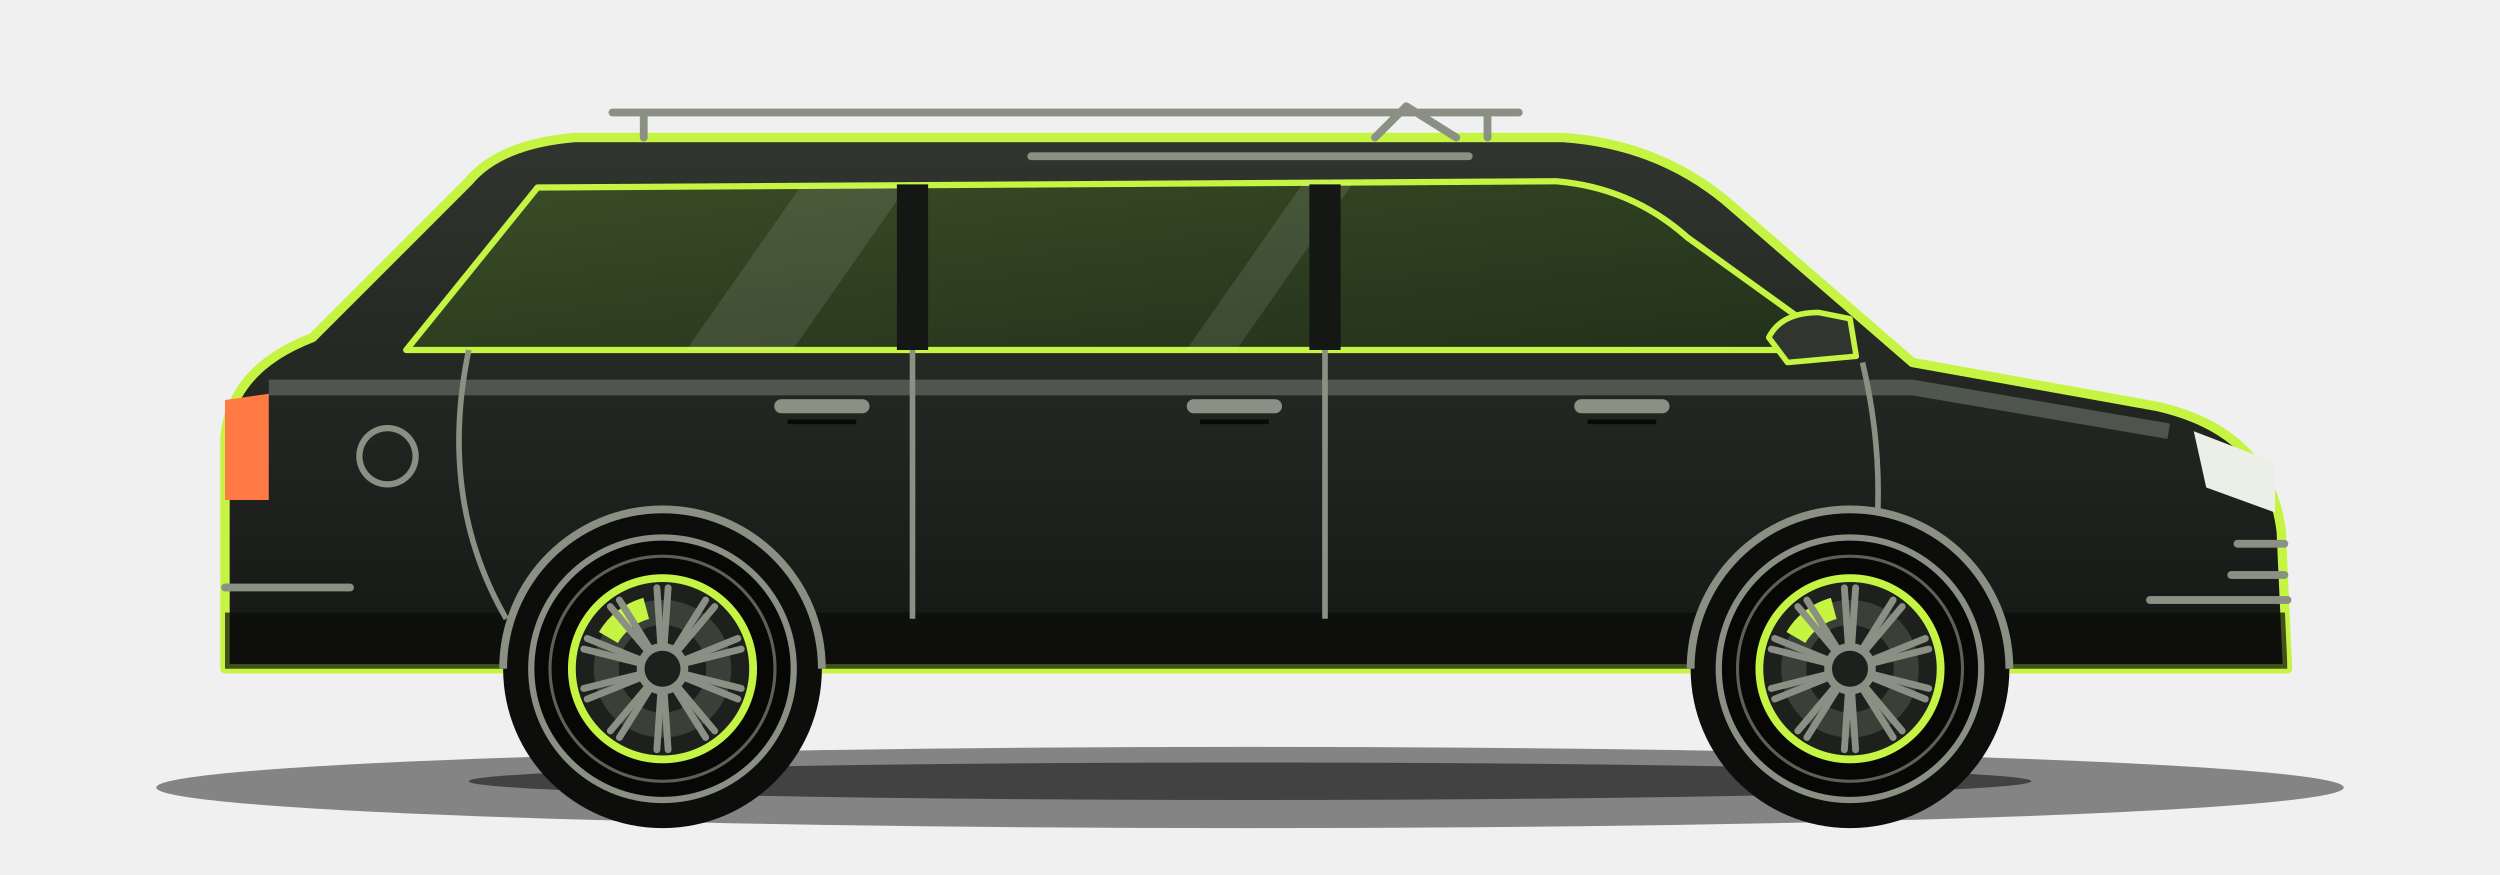
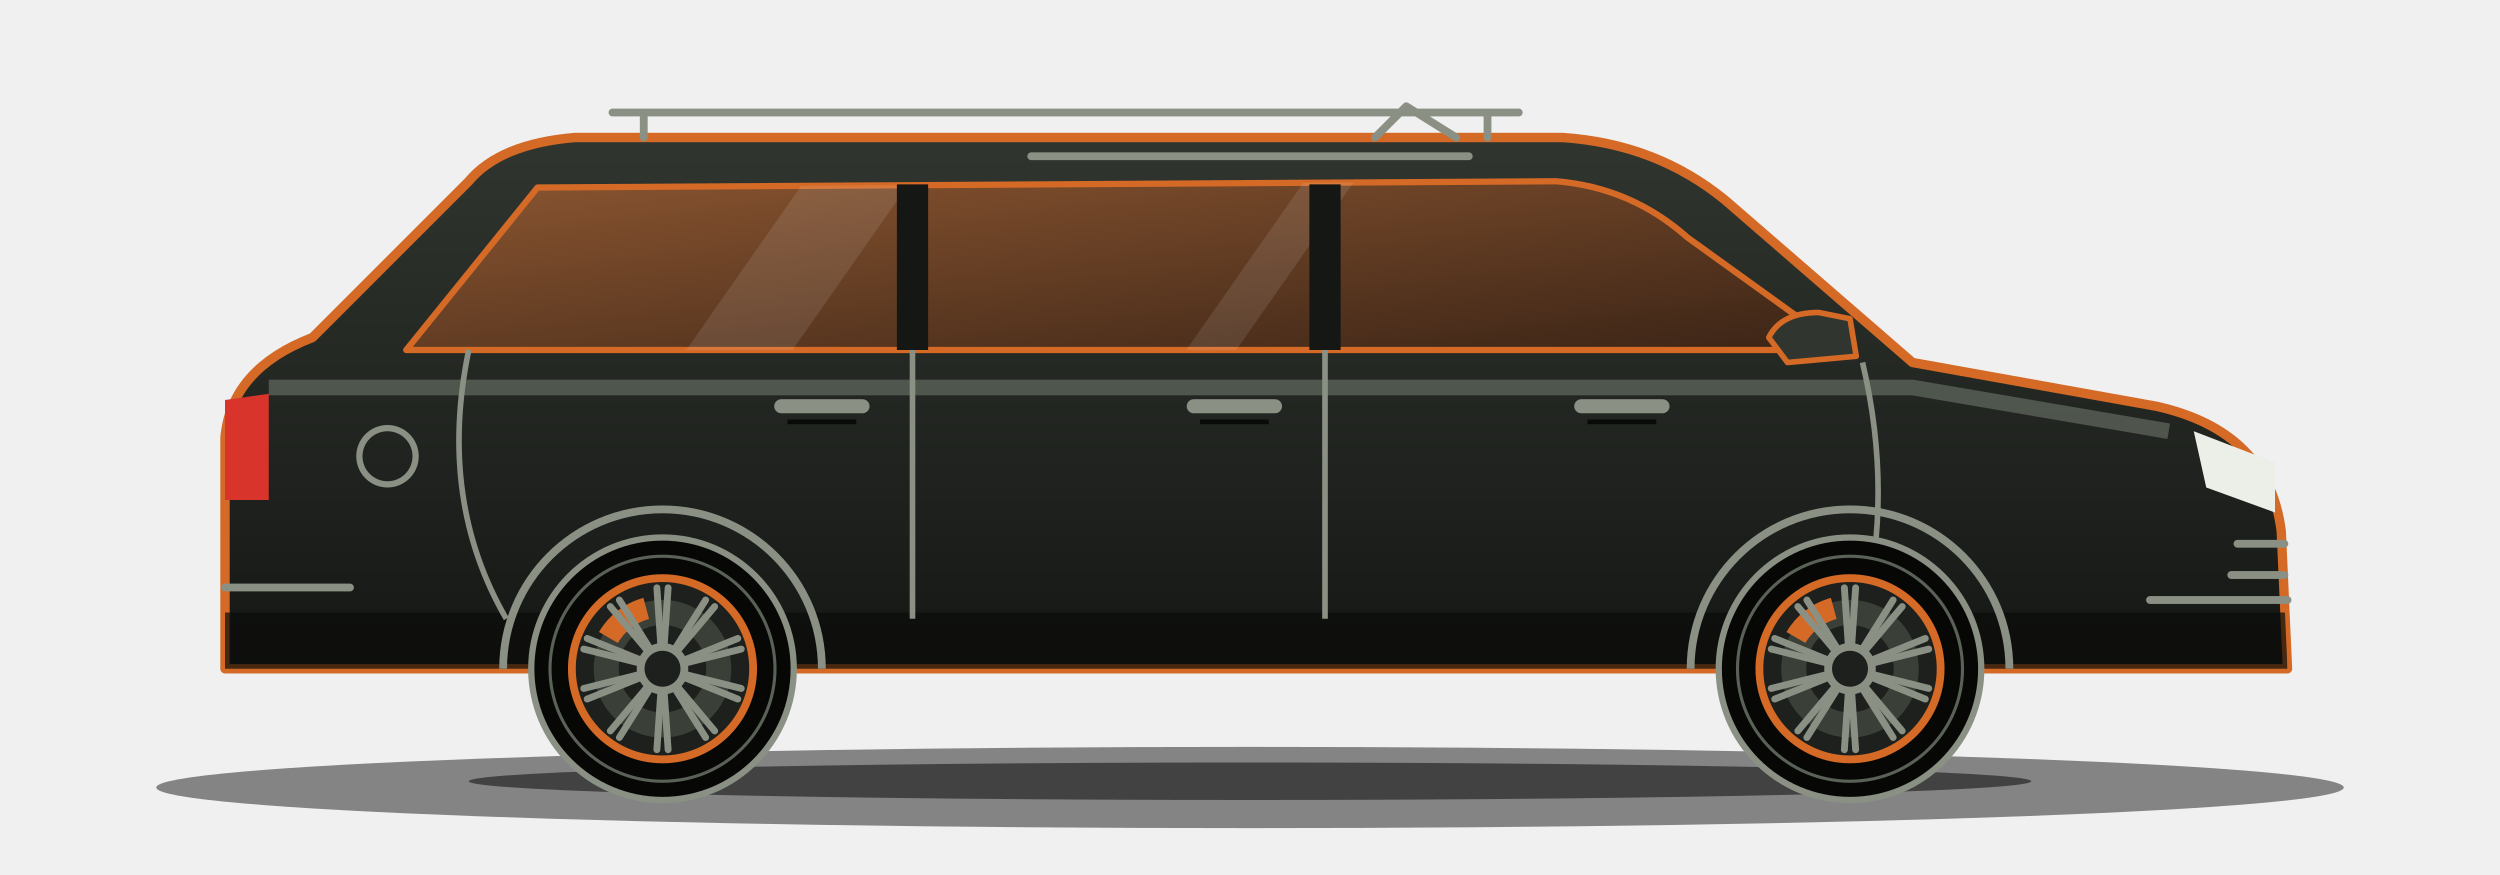
<svg xmlns="http://www.w3.org/2000/svg" aria-label="Family car, side view" viewBox="0 0 260 91">
  <defs>
    <linearGradient id="family-c8b" x1="0" y1="0" x2="0" y2="1">
      <stop offset="0" stop-color="#30352F" />
      <stop offset="1" stop-color="#151714" />
    </linearGradient>
    <linearGradient id="family-c8g" x1="0" y1="0" x2="1" y2="1">
-       <stop offset="0" stop-color="#3A4D26" />
-       <stop offset="1" stop-color="#22301A" />
+       <stop offset="0" stop-color="#8A5530" />
+       <stop offset="1" stop-color="#3B2416" />
    </linearGradient>
    <clipPath id="family-c8c">
      <path d="M130,112 L172,60 L498,58 Q522,60 540,76 L590,112 Z" />
    </clipPath>
    <clipPath id="family-c8k">
      <path d="M72,214 L72,140 Q74,118 100,108 L150,58 Q160,46 184,44 L500,44 Q530,46 552,64 L612,116 L690,130 Q726,138 730,170 L732,214 Z" />
    </clipPath>
  </defs>
  <g transform="scale(0.325)">
    <ellipse cx="400" cy="252" rx="350" ry="13" fill="#000000" opacity="0.45" />
    <ellipse cx="400" cy="250" rx="250" ry="6" fill="#000000" opacity="0.5" />
-     <path d="M72,214 L72,140 Q74,118 100,108 L150,58 Q160,46 184,44 L500,44 Q530,46 552,64 L612,116 L690,130 Q726,138 730,170 L732,214 Z" fill="url(#family-c8b)" stroke="#C5F442" stroke-width="3" stroke-linejoin="round" />
+     <path d="M72,214 L72,140 Q74,118 100,108 L150,58 Q160,46 184,44 L500,44 Q530,46 552,64 L612,116 L690,130 Q726,138 730,170 L732,214 Z" fill="url(#family-c8b)" stroke="#D46A26" stroke-width="3" stroke-linejoin="round" />
    <g clip-path="url(#family-c8k)">
      <rect x="72" y="196" width="660" height="20" fill="#0A0B09" opacity="0.7" />
      <path d="M86,124 L612,124 L694,138" stroke="#5A6157" stroke-width="5" fill="none" opacity="0.8" />
    </g>
-     <path d="M130,112 L172,60 L498,58 Q522,60 540,76 L590,112 Z" fill="url(#family-c8g)" stroke="#C5F442" stroke-width="2" stroke-linejoin="round" />
+     <path d="M130,112 L172,60 L498,58 Q522,60 540,76 L590,112 Z" fill="url(#family-c8g)" stroke="#D46A26" stroke-width="2" stroke-linejoin="round" />
    <g clip-path="url(#family-c8c)" opacity="0.10">
      <path d="M270.0,40 l34,0 l-70,100 l-34,0 Z M430.0,40 l16,0 l-70,100 l-16,0 Z" fill="#FFFFFF" />
    </g>
    <rect x="287" y="59" width="10" height="53" fill="#151714" />
    <rect x="419" y="59" width="10" height="53" fill="#151714" />
    <path d="M292,112 V198" stroke="#8A9184" stroke-width="1.8" fill="none" />
    <path d="M424,112 V198" stroke="#8A9184" stroke-width="1.8" fill="none" />
    <path d="M596,116 Q606,158 596,198" stroke="#8A9184" stroke-width="1.8" fill="none" />
    <path d="M150,112 Q140,160 162,198" stroke="#8A9184" stroke-width="1.8" fill="none" />
    <path d="M250,130 h26" stroke="#8A9184" stroke-width="4.5" stroke-linecap="round" />
    <path d="M252,135 h22" stroke="#0A0B09" stroke-width="1.5" />
    <path d="M382,130 h26" stroke="#8A9184" stroke-width="4.5" stroke-linecap="round" />
    <path d="M384,135 h22" stroke="#0A0B09" stroke-width="1.5" />
    <path d="M506,130 h26" stroke="#8A9184" stroke-width="4.5" stroke-linecap="round" />
    <path d="M508,135 h22" stroke="#0A0B09" stroke-width="1.5" />
    <path d="M196,36 H486 M206,36 V44 M476,36 V44 M440,44 l10,-10 l16,10 M716,174 H731 M714,184 H731 M72,188 H112 M688,192 H732 M330,50 H470" stroke="#8A9184" stroke-width="2.5" fill="none" stroke-linecap="round" stroke-linejoin="round" />
-     <path d="M566,108 q4,-8 16,-8 l10,2 l2,12 l-22,2 Z" fill="#30352F" stroke="#C5F442" stroke-width="1.8" stroke-linejoin="round" />
+     <path d="M566,108 q4,-8 16,-8 l10,2 l2,12 l-22,2 Z" fill="#30352F" stroke="#D46A26" stroke-width="1.8" stroke-linejoin="round" />
    <path d="M702,138 L728,148 L728,164 L706,156 Z" fill="#ECEEE8" />
-     <path d="M72,128 L86,126 L86,160 L72,160 Z" fill="#FF7A45" />
+     <path d="M72,128 L86,126 L86,160 L72,160 Z" fill="#D9342B" />
    <circle cx="124" cy="146" r="9" fill="none" stroke="#8A9184" stroke-width="2" />
-     <circle cx="212" cy="214" r="51" fill="#0D0E0C" />
+     <circle cx="212" cy="214" r="51" fill="none" />
    <path d="M161,214 A51,51 0 0 1 263,214" fill="none" stroke="#8A9184" stroke-width="2.5" />
    <circle cx="212" cy="214" r="42" fill="#070806" stroke="#8A9184" stroke-width="2" />
    <circle cx="212" cy="214" r="36" fill="none" stroke="#5A6157" stroke-width="1" />
-     <circle cx="212" cy="214" r="29" fill="#1D201C" stroke="#C5F442" stroke-width="2.5" />
+     <circle cx="212" cy="214" r="29" fill="#1D201C" stroke="#D46A26" stroke-width="2.5" />
    <circle cx="212" cy="214" r="22" fill="#3A3F38" />
    <circle cx="212" cy="214" r="14" fill="#1D201C" />
-     <path d="M194.7,204.0 A20,20 0 0 1 206.8,194.7" stroke="#C5F442" stroke-width="7" fill="none" />
+     <path d="M194.7,204.0 A20,20 0 0 1 206.8,194.7" stroke="#D46A26" stroke-width="7" fill="none" />
    <path d="M211.5,207.0 L210.2,188.1" stroke="#8A9184" stroke-width="2.2" stroke-linecap="round" />
    <path d="M212.5,207.0 L213.8,188.1" stroke="#8A9184" stroke-width="2.2" stroke-linecap="round" />
    <path d="M215.7,208.1 L225.8,192.0" stroke="#8A9184" stroke-width="2.2" stroke-linecap="round" />
    <path d="M216.5,208.6 L228.7,194.1" stroke="#8A9184" stroke-width="2.2" stroke-linecap="round" />
    <path d="M218.5,211.4 L236.1,204.3" stroke="#8A9184" stroke-width="2.2" stroke-linecap="round" />
    <path d="M218.8,212.3 L237.2,207.7" stroke="#8A9184" stroke-width="2.2" stroke-linecap="round" />
    <path d="M218.8,215.7 L237.2,220.3" stroke="#8A9184" stroke-width="2.2" stroke-linecap="round" />
    <path d="M218.5,216.6 L236.1,223.7" stroke="#8A9184" stroke-width="2.2" stroke-linecap="round" />
    <path d="M216.5,219.4 L228.7,233.9" stroke="#8A9184" stroke-width="2.2" stroke-linecap="round" />
    <path d="M215.7,219.9 L225.8,236.0" stroke="#8A9184" stroke-width="2.2" stroke-linecap="round" />
    <path d="M212.5,221.0 L213.8,239.9" stroke="#8A9184" stroke-width="2.2" stroke-linecap="round" />
    <path d="M211.5,221.0 L210.2,239.9" stroke="#8A9184" stroke-width="2.2" stroke-linecap="round" />
    <path d="M208.3,219.9 L198.2,236.0" stroke="#8A9184" stroke-width="2.2" stroke-linecap="round" />
    <path d="M207.5,219.4 L195.3,233.9" stroke="#8A9184" stroke-width="2.2" stroke-linecap="round" />
    <path d="M205.5,216.6 L187.9,223.7" stroke="#8A9184" stroke-width="2.2" stroke-linecap="round" />
    <path d="M205.2,215.7 L186.8,220.3" stroke="#8A9184" stroke-width="2.2" stroke-linecap="round" />
    <path d="M205.2,212.3 L186.8,207.7" stroke="#8A9184" stroke-width="2.2" stroke-linecap="round" />
    <path d="M205.5,211.4 L187.9,204.3" stroke="#8A9184" stroke-width="2.2" stroke-linecap="round" />
    <path d="M207.5,208.6 L195.3,194.1" stroke="#8A9184" stroke-width="2.2" stroke-linecap="round" />
    <path d="M208.3,208.1 L198.2,192.0" stroke="#8A9184" stroke-width="2.2" stroke-linecap="round" />
    <circle cx="212" cy="214" r="7" fill="#1D201C" stroke="#8A9184" stroke-width="2.5" />
-     <circle cx="592" cy="214" r="51" fill="#0D0E0C" />
+     <circle cx="592" cy="214" r="51" fill="none" />
    <path d="M541,214 A51,51 0 0 1 643,214" fill="none" stroke="#8A9184" stroke-width="2.5" />
    <circle cx="592" cy="214" r="42" fill="#070806" stroke="#8A9184" stroke-width="2" />
    <circle cx="592" cy="214" r="36" fill="none" stroke="#5A6157" stroke-width="1" />
-     <circle cx="592" cy="214" r="29" fill="#1D201C" stroke="#C5F442" stroke-width="2.5" />
+     <circle cx="592" cy="214" r="29" fill="#1D201C" stroke="#D46A26" stroke-width="2.5" />
    <circle cx="592" cy="214" r="22" fill="#3A3F38" />
    <circle cx="592" cy="214" r="14" fill="#1D201C" />
-     <path d="M574.7,204.0 A20,20 0 0 1 586.8,194.7" stroke="#C5F442" stroke-width="7" fill="none" />
+     <path d="M574.7,204.0 A20,20 0 0 1 586.8,194.7" stroke="#D46A26" stroke-width="7" fill="none" />
    <path d="M591.5,207.0 L590.2,188.1" stroke="#8A9184" stroke-width="2.2" stroke-linecap="round" />
    <path d="M592.5,207.0 L593.8,188.1" stroke="#8A9184" stroke-width="2.2" stroke-linecap="round" />
    <path d="M595.7,208.1 L605.8,192.0" stroke="#8A9184" stroke-width="2.2" stroke-linecap="round" />
    <path d="M596.5,208.6 L608.7,194.1" stroke="#8A9184" stroke-width="2.2" stroke-linecap="round" />
    <path d="M598.5,211.4 L616.1,204.3" stroke="#8A9184" stroke-width="2.2" stroke-linecap="round" />
    <path d="M598.8,212.3 L617.2,207.7" stroke="#8A9184" stroke-width="2.2" stroke-linecap="round" />
    <path d="M598.8,215.7 L617.2,220.3" stroke="#8A9184" stroke-width="2.2" stroke-linecap="round" />
    <path d="M598.5,216.6 L616.1,223.7" stroke="#8A9184" stroke-width="2.2" stroke-linecap="round" />
    <path d="M596.5,219.4 L608.7,233.9" stroke="#8A9184" stroke-width="2.2" stroke-linecap="round" />
    <path d="M595.7,219.9 L605.8,236.0" stroke="#8A9184" stroke-width="2.2" stroke-linecap="round" />
    <path d="M592.5,221.0 L593.8,239.9" stroke="#8A9184" stroke-width="2.2" stroke-linecap="round" />
    <path d="M591.5,221.0 L590.2,239.9" stroke="#8A9184" stroke-width="2.2" stroke-linecap="round" />
    <path d="M588.3,219.9 L578.2,236.0" stroke="#8A9184" stroke-width="2.2" stroke-linecap="round" />
    <path d="M587.5,219.4 L575.3,233.9" stroke="#8A9184" stroke-width="2.2" stroke-linecap="round" />
    <path d="M585.5,216.6 L567.9,223.7" stroke="#8A9184" stroke-width="2.2" stroke-linecap="round" />
    <path d="M585.2,215.7 L566.8,220.3" stroke="#8A9184" stroke-width="2.2" stroke-linecap="round" />
    <path d="M585.2,212.3 L566.8,207.7" stroke="#8A9184" stroke-width="2.2" stroke-linecap="round" />
    <path d="M585.5,211.4 L567.9,204.3" stroke="#8A9184" stroke-width="2.2" stroke-linecap="round" />
    <path d="M587.5,208.6 L575.3,194.1" stroke="#8A9184" stroke-width="2.2" stroke-linecap="round" />
    <path d="M588.3,208.1 L578.2,192.0" stroke="#8A9184" stroke-width="2.2" stroke-linecap="round" />
    <circle cx="592" cy="214" r="7" fill="#1D201C" stroke="#8A9184" stroke-width="2.5" />
  </g>
</svg>
